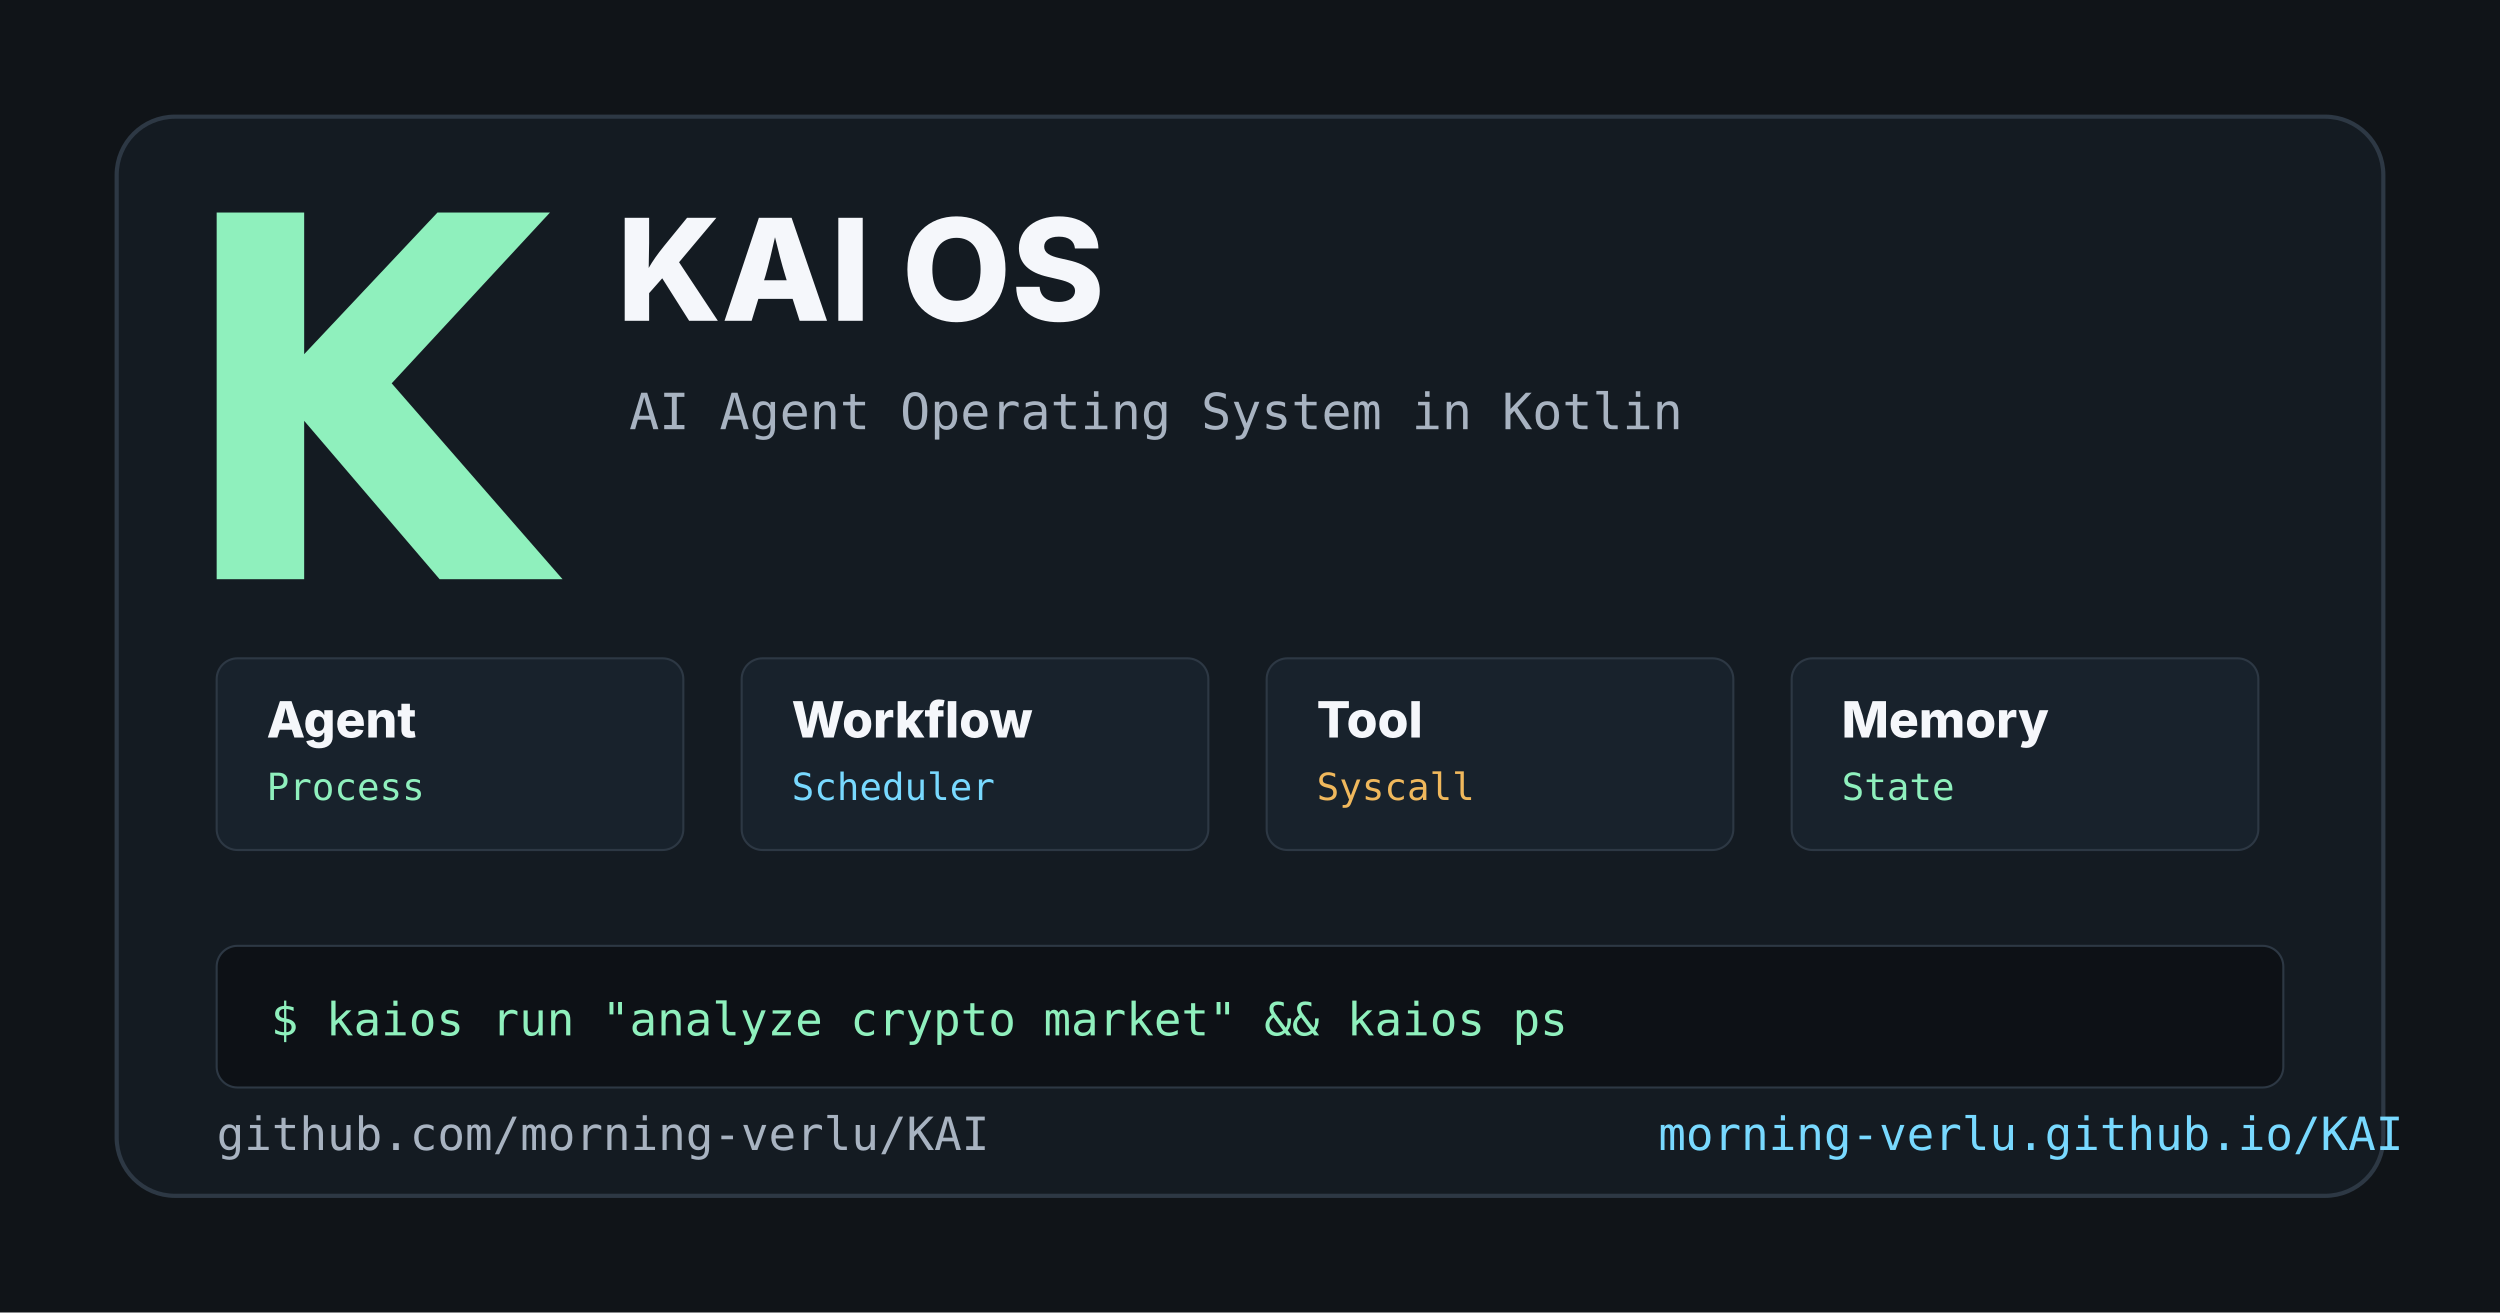
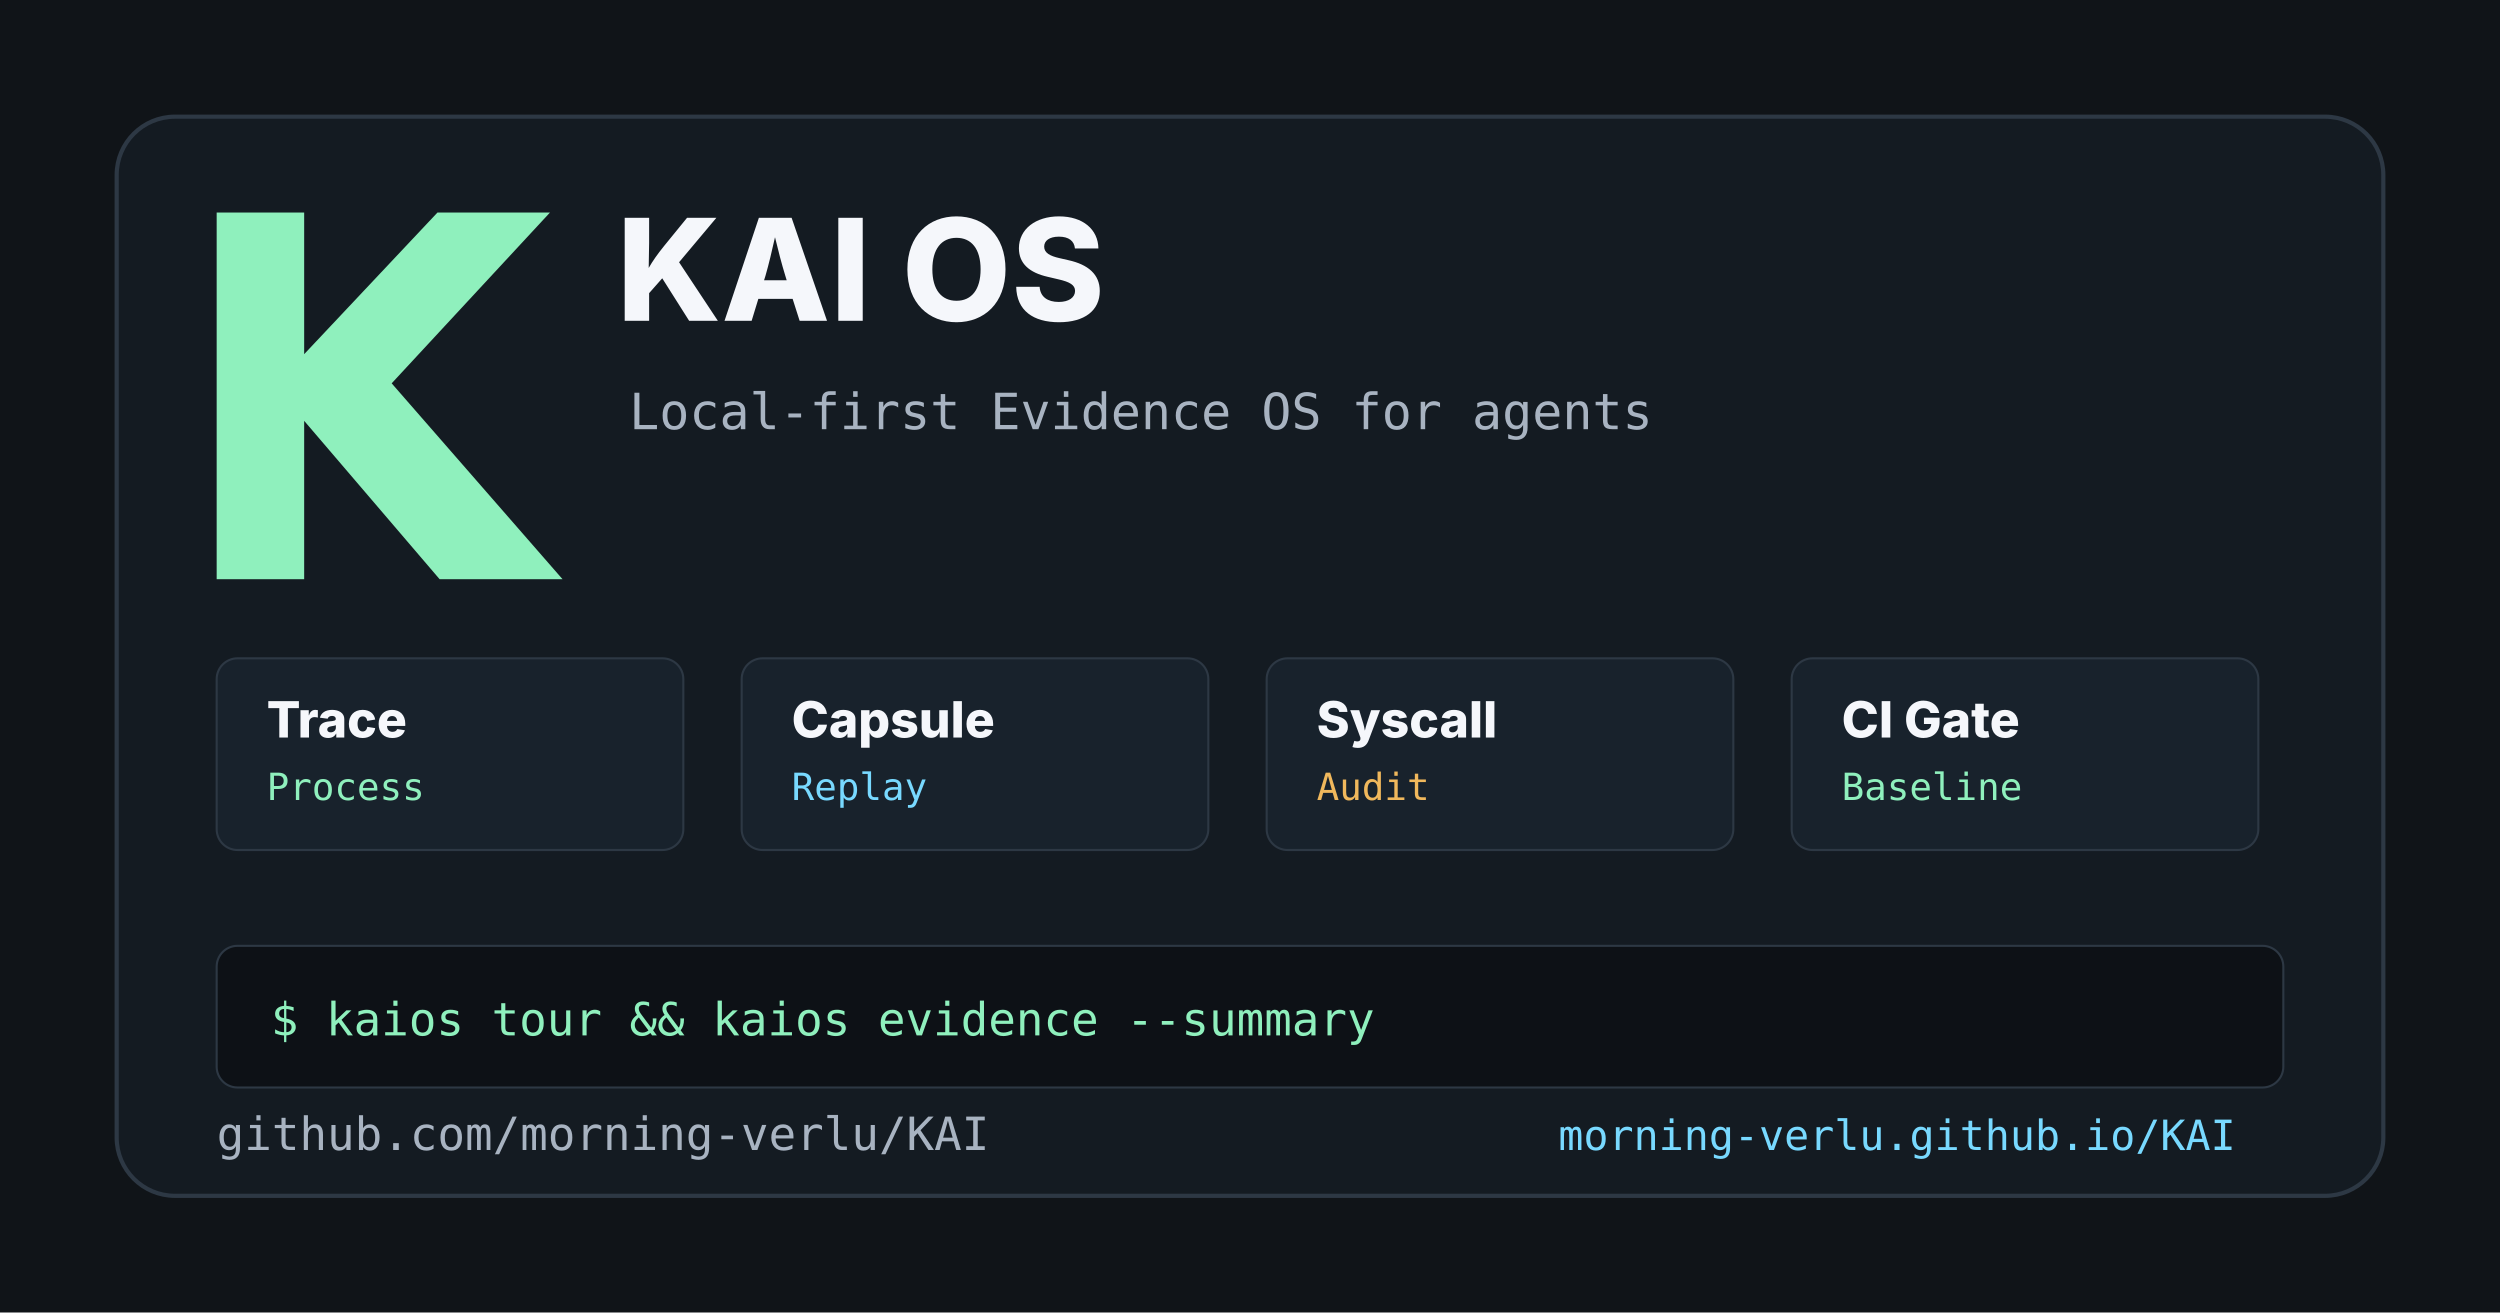
<svg xmlns="http://www.w3.org/2000/svg" width="1200" height="630" viewBox="0 0 1200 630" fill="none" role="img" aria-labelledby="title desc">
  <rect width="1200" height="630" fill="#101418" />
  <rect x="56" y="56" width="1088" height="518" rx="28" fill="#141B22" stroke="#2D3844" stroke-width="2" />
  <path d="M104 102h42v68l64-68h54l-76 82 82 94h-59l-65-76v76h-42V102Z" fill="#8FF0BD" />
  <text x="296" y="154" fill="#F5F7FB" font-family="Inter, ui-sans-serif, system-ui, -apple-system, BlinkMacSystemFont, Segoe UI, sans-serif" font-size="68" font-weight="820" letter-spacing="0">KAI OS</text>
-   <text x="302" y="206" fill="#A8B3C1" font-family="ui-monospace, SFMono-Regular, Menlo, Consolas, monospace" font-size="24">AI Agent Operating System in Kotlin</text>
+   <text x="302" y="206" fill="#A8B3C1" font-family="ui-monospace, SFMono-Regular, Menlo, Consolas, monospace" font-size="24">Local-first Evidence OS for agents</text>
  <g transform="translate(104 316)">
    <rect width="224" height="92" rx="10" fill="#18222C" stroke="#2D3844" />
-     <text x="24" y="38" fill="#F5F7FB" font-family="Inter, ui-sans-serif, system-ui, sans-serif" font-size="24" font-weight="760">Agent</text>
+     <text x="24" y="38" fill="#F5F7FB" font-family="Inter, ui-sans-serif, system-ui, sans-serif" font-size="24" font-weight="760">Trace</text>
    <text x="24" y="68" fill="#8FF0BD" font-family="ui-monospace, SFMono-Regular, Menlo, Consolas, monospace" font-size="18">Process</text>
  </g>
  <g transform="translate(356 316)">
    <rect width="224" height="92" rx="10" fill="#18222C" stroke="#2D3844" />
-     <text x="24" y="38" fill="#F5F7FB" font-family="Inter, ui-sans-serif, system-ui, sans-serif" font-size="24" font-weight="760">Workflow</text>
-     <text x="24" y="68" fill="#78D9FF" font-family="ui-monospace, SFMono-Regular, Menlo, Consolas, monospace" font-size="18">Scheduler</text>
+     <text x="24" y="38" fill="#F5F7FB" font-family="Inter, ui-sans-serif, system-ui, sans-serif" font-size="24" font-weight="760">Capsule</text>
+     <text x="24" y="68" fill="#78D9FF" font-family="ui-monospace, SFMono-Regular, Menlo, Consolas, monospace" font-size="18">Replay</text>
  </g>
  <g transform="translate(608 316)">
    <rect width="224" height="92" rx="10" fill="#18222C" stroke="#2D3844" />
-     <text x="24" y="38" fill="#F5F7FB" font-family="Inter, ui-sans-serif, system-ui, sans-serif" font-size="24" font-weight="760">Tool</text>
-     <text x="24" y="68" fill="#F0B85C" font-family="ui-monospace, SFMono-Regular, Menlo, Consolas, monospace" font-size="18">Syscall</text>
+     <text x="24" y="38" fill="#F5F7FB" font-family="Inter, ui-sans-serif, system-ui, sans-serif" font-size="24" font-weight="760">Syscall</text>
+     <text x="24" y="68" fill="#F0B85C" font-family="ui-monospace, SFMono-Regular, Menlo, Consolas, monospace" font-size="18">Audit</text>
  </g>
  <g transform="translate(860 316)">
    <rect width="224" height="92" rx="10" fill="#18222C" stroke="#2D3844" />
-     <text x="24" y="38" fill="#F5F7FB" font-family="Inter, ui-sans-serif, system-ui, sans-serif" font-size="24" font-weight="760">Memory</text>
-     <text x="24" y="68" fill="#8FF0BD" font-family="ui-monospace, SFMono-Regular, Menlo, Consolas, monospace" font-size="18">State</text>
+     <text x="24" y="38" fill="#F5F7FB" font-family="Inter, ui-sans-serif, system-ui, sans-serif" font-size="24" font-weight="760">CI Gate</text>
+     <text x="24" y="68" fill="#8FF0BD" font-family="ui-monospace, SFMono-Regular, Menlo, Consolas, monospace" font-size="18">Baseline</text>
  </g>
  <g transform="translate(104 454)">
    <rect width="992" height="68" rx="10" fill="#0D1116" stroke="#2D3844" />
-     <text x="26" y="43" fill="#8FF0BD" font-family="ui-monospace, SFMono-Regular, Menlo, Consolas, monospace" font-size="22">$ kaios run "analyze crypto market" &amp;&amp; kaios ps</text>
+     <text x="26" y="43" fill="#8FF0BD" font-family="ui-monospace, SFMono-Regular, Menlo, Consolas, monospace" font-size="22">$ kaios tour &amp;&amp; kaios evidence --summary</text>
  </g>
  <text x="104" y="552" fill="#A8B3C1" font-family="ui-monospace, SFMono-Regular, Menlo, Consolas, monospace" font-size="22">github.com/morning-verlu/KAI</text>
-   <text x="796" y="552" fill="#78D9FF" font-family="ui-monospace, SFMono-Regular, Menlo, Consolas, monospace" font-size="22">morning-verlu.github.io/KAI</text>
+   <text x="748" y="552" fill="#78D9FF" font-family="ui-monospace, SFMono-Regular, Menlo, Consolas, monospace" font-size="20">morning-verlu.github.io/KAI</text>
</svg>
